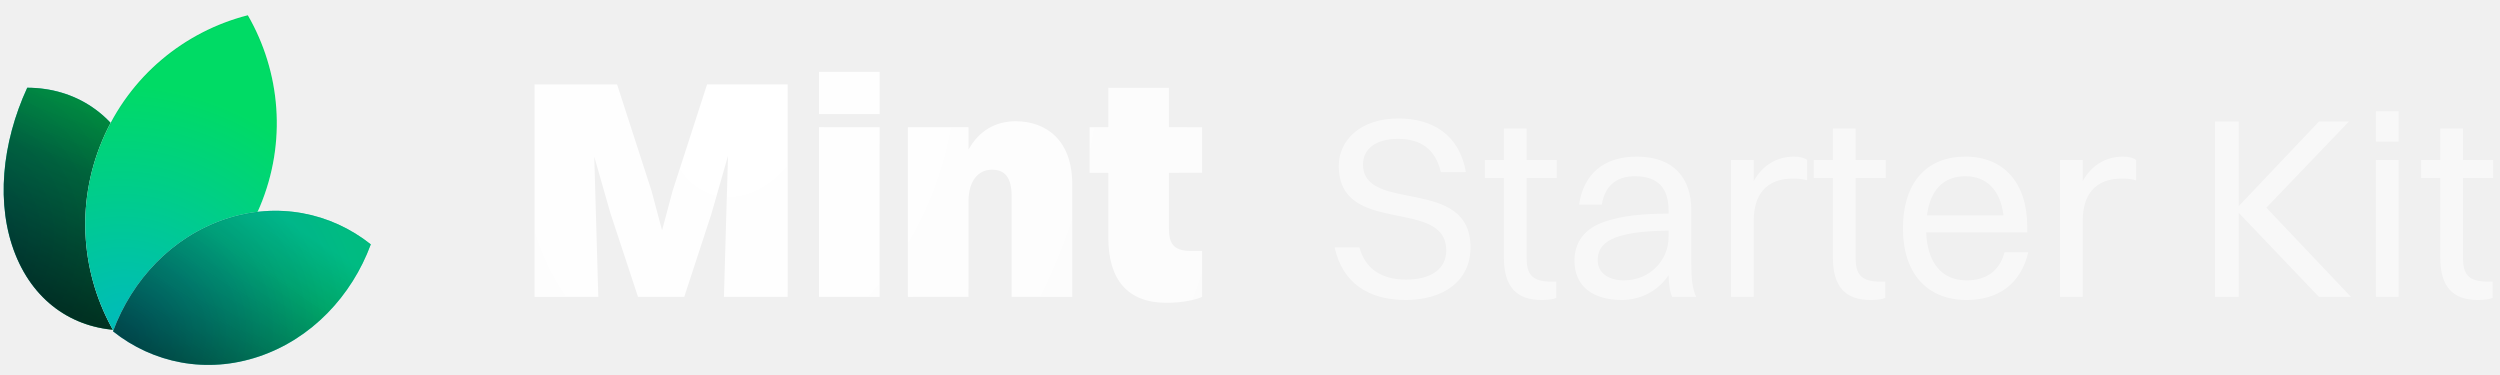
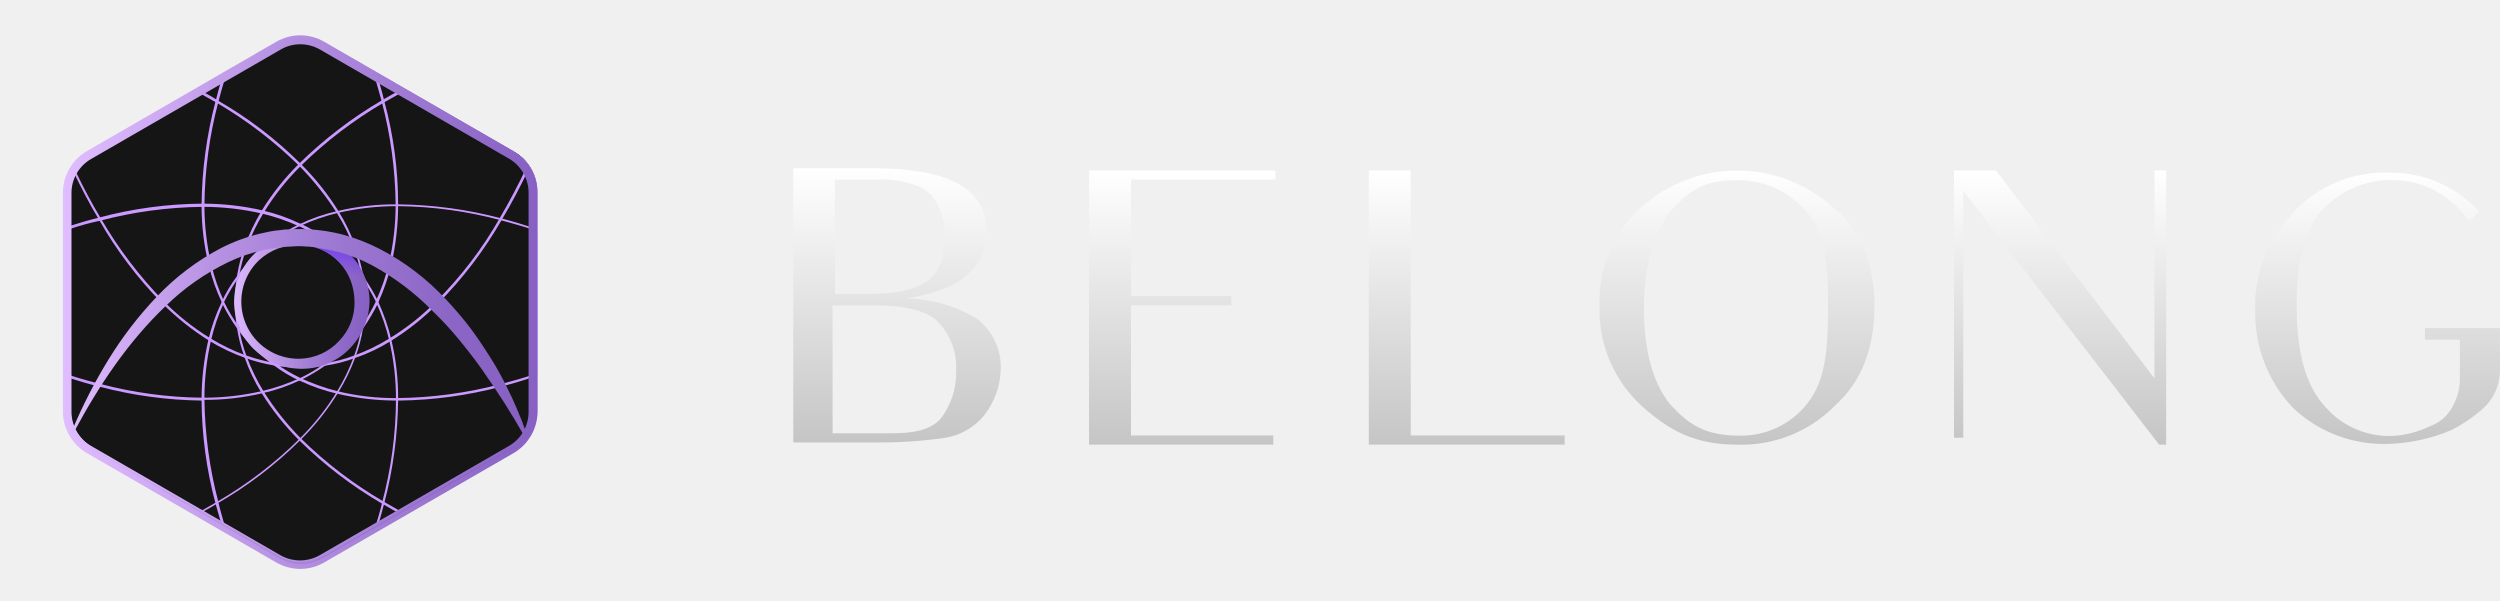
- <svg xmlns="http://www.w3.org/2000/svg" width="160" height="24" viewBox="0 0 160 24" fill="none">
-   <path d="M7.953 21.139C4.896 21.13 2.255 19.458 0.987 16.29C-0.28 13.121 0.109 9.163 1.744 5.615C4.801 5.624 7.442 7.296 8.71 10.465C9.977 13.633 9.588 17.591 7.953 21.139Z" fill="white" />
-   <path d="M7.953 21.139C4.896 21.13 2.255 19.458 0.987 16.29C-0.28 13.121 0.109 9.163 1.744 5.615C4.801 5.624 7.442 7.296 8.71 10.465C9.977 13.633 9.588 17.591 7.953 21.139Z" fill="url(#paint0_radial_115_109)" />
-   <path d="M7.953 21.139C4.896 21.13 2.255 19.458 0.987 16.29C-0.28 13.121 0.109 9.163 1.744 5.615C4.801 5.624 7.442 7.296 8.71 10.465C9.977 13.633 9.588 17.591 7.953 21.139Z" fill="black" fill-opacity="0.5" style="mix-blend-mode:hard-light" />
-   <path d="M7.953 21.139C4.896 21.13 2.255 19.458 0.987 16.29C-0.28 13.121 0.109 9.163 1.744 5.615C4.801 5.624 7.442 7.296 8.71 10.465C9.977 13.633 9.588 17.591 7.953 21.139Z" fill="url(#paint1_linear_115_109)" fill-opacity="0.5" style="mix-blend-mode:hard-light" />
-   <path d="M7.935 21.111C4.897 21.096 2.274 19.431 1.013 16.279C-0.248 13.124 0.136 9.182 1.762 5.643C4.8 5.659 7.423 7.324 8.684 10.476C9.945 13.63 9.561 17.572 7.935 21.111Z" stroke="url(#paint2_linear_115_109)" stroke-opacity="0.05" stroke-width="0.056" />
-   <path d="M7.31 21.257C11.354 20.221 14.884 17.375 16.628 13.236C18.373 9.097 17.945 4.587 15.86 0.976C11.816 2.012 8.287 4.858 6.542 8.998C4.797 13.137 5.225 17.646 7.31 21.257Z" fill="white" />
-   <path d="M7.31 21.257C11.354 20.221 14.884 17.375 16.628 13.236C18.373 9.097 17.945 4.587 15.86 0.976C11.816 2.012 8.287 4.858 6.542 8.998C4.797 13.137 5.225 17.646 7.31 21.257Z" fill="url(#paint3_radial_115_109)" />
-   <path d="M16.602 13.225C14.864 17.349 11.351 20.187 7.324 21.225C5.253 17.624 4.829 13.132 6.568 9.009C8.306 4.885 11.819 2.047 15.846 1.009C17.918 4.61 18.341 9.101 16.602 13.225Z" stroke="url(#paint4_linear_115_109)" stroke-opacity="0.05" stroke-width="0.056" />
-   <path d="M7.234 21.207C9.789 23.237 13.21 23.951 16.577 22.814C19.944 21.677 22.506 18.945 23.73 15.638C21.175 13.608 17.754 12.894 14.387 14.031C11.02 15.168 8.458 17.901 7.234 21.207Z" fill="white" />
-   <path d="M7.234 21.207C9.789 23.237 13.21 23.951 16.577 22.814C19.944 21.677 22.506 18.945 23.73 15.638C21.175 13.608 17.754 12.894 14.387 14.031C11.02 15.168 8.458 17.901 7.234 21.207Z" fill="url(#paint5_radial_115_109)" />
-   <path d="M7.234 21.207C9.789 23.237 13.21 23.951 16.577 22.814C19.944 21.677 22.506 18.945 23.73 15.638C21.175 13.608 17.754 12.894 14.387 14.031C11.02 15.168 8.458 17.901 7.234 21.207Z" fill="black" fill-opacity="0.2" style="mix-blend-mode:hard-light" />
-   <path d="M7.234 21.207C9.789 23.237 13.21 23.951 16.577 22.814C19.944 21.677 22.506 18.945 23.73 15.638C21.175 13.608 17.754 12.894 14.387 14.031C11.02 15.168 8.458 17.901 7.234 21.207Z" fill="url(#paint6_linear_115_109)" fill-opacity="0.5" style="mix-blend-mode:hard-light" />
-   <path d="M16.568 22.787C13.218 23.918 9.814 23.212 7.267 21.198C8.492 17.907 11.044 15.189 14.396 14.058C17.747 12.927 21.15 13.633 23.697 15.648C22.472 18.938 19.92 21.656 16.568 22.787Z" stroke="url(#paint7_linear_115_109)" stroke-opacity="0.05" stroke-width="0.056" />
-   <path d="M34.212 19V5.4H39.492L41.692 12.2L42.372 14.74L43.052 12.2L45.252 5.4H50.412V19H46.332L46.592 9.98L45.532 13.68L43.792 19H40.832L39.052 13.6L38.032 10.02L38.292 19H34.212ZM52.416 7.3V4.6H56.295V7.3H52.416ZM52.416 19V8.14H56.295V19H52.416ZM58.104 19V8.14H61.984V9.58C62.664 8.34 63.744 7.76 65.004 7.76C66.964 7.76 68.624 8.98 68.624 11.78V19H64.744V12.56C64.744 11.34 64.304 10.86 63.484 10.86C62.604 10.86 61.984 11.58 61.984 12.88V19H58.104ZM70.933 15.22V11.06H69.733V8.14H70.933V5.62H74.813V8.14H76.933V11.06H74.813V14.6C74.813 15.5 75.033 16.06 76.213 16.06H76.933V19C76.493 19.2 75.673 19.38 74.653 19.38C72.153 19.38 70.933 17.88 70.933 15.22Z" fill="url(#paint8_radial_115_109)" />
-   <path d="M87.232 10.519C87.232 13.687 94.112 11.229 94.112 15.832C94.112 17.994 92.364 19.198 89.971 19.198C87.562 19.198 85.912 18.093 85.417 15.832H87.001C87.364 17.169 88.371 17.895 89.987 17.895C91.671 17.895 92.561 17.152 92.561 16.03C92.561 12.598 85.681 15.155 85.681 10.618C85.681 9.001 87.034 7.582 89.509 7.582C91.671 7.582 93.403 8.621 93.816 11.014H92.215C91.868 9.529 90.912 8.886 89.476 8.886C88.057 8.886 87.232 9.529 87.232 10.519ZM96.25 16.476V11.393H95.029V10.239H96.25V8.226H97.702V10.239H99.632V11.393H97.702V16.476C97.702 17.532 98.015 18.026 99.302 18.026H99.599V19.066C99.434 19.148 99.071 19.198 98.659 19.198C97.025 19.198 96.25 18.323 96.25 16.476ZM102.516 13.093H101.064C101.345 11.162 102.615 10.024 104.76 10.024C107.103 10.024 108.242 11.393 108.242 13.44V16.888C108.242 17.895 108.324 18.521 108.555 19H107.021C106.856 18.654 106.806 18.142 106.79 17.614C106.047 18.72 104.859 19.198 103.803 19.198C101.988 19.198 100.767 18.357 100.767 16.69C100.767 15.486 101.427 14.611 102.714 14.182C103.902 13.786 105.107 13.687 106.79 13.671V13.473C106.79 12.053 106.13 11.278 104.628 11.278C103.374 11.278 102.698 11.971 102.516 13.093ZM102.252 16.657C102.252 17.465 102.929 17.944 103.952 17.944C105.569 17.944 106.79 16.674 106.79 15.172V14.759C103.061 14.793 102.252 15.585 102.252 16.657ZM110.787 19V10.239H112.239V11.591C112.833 10.519 113.774 10.024 114.83 10.024C115.176 10.024 115.49 10.107 115.655 10.239V11.542C115.407 11.46 115.094 11.427 114.747 11.427C112.998 11.427 112.239 12.515 112.239 14.1V19H110.787ZM117.305 16.476V11.393H116.084V10.239H117.305V8.226H118.757V10.239H120.688V11.393H118.757V16.476C118.757 17.532 119.071 18.026 120.358 18.026H120.655V19.066C120.49 19.148 120.127 19.198 119.714 19.198C118.081 19.198 117.305 18.323 117.305 16.476ZM129.809 16.145C129.33 18.192 127.862 19.198 125.865 19.198C123.324 19.198 121.79 17.482 121.79 14.627C121.79 11.658 123.324 10.024 125.783 10.024C128.258 10.024 129.743 11.723 129.743 14.512V14.875H123.275C123.357 16.838 124.281 17.944 125.865 17.944C127.103 17.944 127.977 17.35 128.291 16.145H129.809ZM125.783 11.278C124.38 11.278 123.539 12.152 123.324 13.786H128.225C128.027 12.169 127.152 11.278 125.783 11.278ZM131.843 19V10.239H133.295V11.591C133.889 10.519 134.829 10.024 135.885 10.024C136.232 10.024 136.545 10.107 136.71 10.239V11.542C136.463 11.46 136.149 11.427 135.803 11.427C134.054 11.427 133.295 12.515 133.295 14.1V19H131.843ZM141.763 19V7.78H143.281V13.192L148.413 7.78H150.327L145.047 13.291L150.459 19H148.413L143.281 13.621V19H141.763ZM152.06 9.067V7.12H153.512V9.067H152.06ZM152.06 19V10.239H153.512V19H152.06ZM156.178 16.476V11.393H154.957V10.239H156.178V8.226H157.63V10.239H159.56V11.393H157.63V16.476C157.63 17.532 157.943 18.026 159.23 18.026H159.527V19.066C159.362 19.148 158.999 19.198 158.587 19.198C156.953 19.198 156.178 18.323 156.178 16.476Z" fill="white" fill-opacity="0.55" />
+ <svg xmlns="http://www.w3.org/2000/svg" width="208" height="50" viewBox="0 0 208 50" fill="none">
+   <path d="M75.483 24.829C77.618 24.455 79.364 23.882 80.354 22.935C80.913 22.509 81.363 21.96 81.666 21.333C81.969 20.705 82.118 20.017 82.1 19.323C82.1 15.711 78.998 14 72.593 14H66V36.811H73.177C74.995 36.816 76.81 36.688 78.609 36.429C79.912 36.224 81.089 35.545 81.905 34.528C82.754 33.431 83.228 32.101 83.261 30.725C83.292 29.927 83.133 29.134 82.796 28.407C82.459 27.68 81.954 27.041 81.32 26.54C79.567 25.466 77.55 24.875 75.483 24.829ZM69.272 14.947H72.763C74.02 14.867 75.279 15.062 76.449 15.52C77.144 15.815 77.699 16.358 78 17.039C78.441 17.855 78.643 18.775 78.584 19.697C78.584 21.407 78.195 22.553 77.228 23.309C76.262 24.065 74.704 24.455 72.187 24.455H69.467V14.947H69.272ZM78.203 34.91C77.236 35.857 75.881 36.047 74.143 36.047H69.272V25.402H72.568C75.093 25.402 77.034 25.784 78 26.73C78.538 27.286 78.953 27.945 79.22 28.665C79.487 29.385 79.599 30.151 79.55 30.916C79.584 32.359 79.108 33.77 78.203 34.91Z" fill="url(#paint0_linear_2_51)" />
+   <path d="M90.608 19.697V28.25V29.579V31.106V36.994H105.936V36.23H97.013H94.099V31.106V29.579V28.632V28.25V25.402H96.429H102.445V24.638H96.429H94.099V20.461V19.888V14.947H97.209H106.123V14.183H90.608V19.697Z" fill="url(#paint1_linear_2_51)" />
+   <path d="M117.376 14.183H113.884V19.888V31.106V36.994H130.179V36.23H117.376V14.183Z" fill="url(#paint2_linear_2_51)" />
+   <path d="M152.481 17.23C150.313 15.276 147.475 14.191 144.529 14.191C141.583 14.191 138.745 15.276 136.576 17.23C135.421 18.261 134.512 19.526 133.909 20.937C133.305 22.349 133.025 23.872 133.085 25.402C133.024 26.959 133.303 28.511 133.906 29.954C134.508 31.396 135.419 32.696 136.576 33.764C138.906 35.856 141.042 36.994 144.533 36.994C146.041 37.043 147.544 36.78 148.943 36.224C150.341 35.667 151.604 34.829 152.652 33.764C154.982 31.679 155.956 28.823 155.956 25.402C155.956 21.98 154.812 19.132 152.481 17.23ZM150.354 33.581C149.696 34.427 148.843 35.11 147.866 35.573C146.888 36.036 145.813 36.267 144.728 36.246C141.813 36.246 140.457 35.292 138.906 33.581C137.551 31.87 136.771 29.213 136.771 25.624C136.771 22.203 137.583 19.546 138.906 17.668C140.457 15.957 141.627 15.002 144.338 15.002C145.483 14.959 146.623 15.177 147.667 15.64C148.711 16.102 149.632 16.797 150.354 17.668C151.905 19.57 152.1 22.036 152.1 25.457C152.083 29.014 151.905 31.679 150.354 33.581Z" fill="url(#paint3_linear_2_51)" />
+   <path d="M179.249 18.177V31.48L166.064 14.183H162.573V19.506V31.48V36.421H163.344V31.48V15.893L179.639 36.994H180.224V18.368V14.183H179.249V18.177Z" fill="url(#paint4_linear_2_51)" />
+   <path d="M207.957 27.303H201.754V28.258H204.661V31.297C204.698 32.155 204.499 33.007 204.084 33.764C203.691 34.561 202.994 35.175 202.144 35.474C201.172 35.94 200.115 36.211 199.035 36.27C197.968 36.306 196.906 36.102 195.932 35.673C194.958 35.244 194.097 34.602 193.417 33.796C191.858 32.085 191.086 29.427 191.086 25.433C191.086 21.439 191.858 18.782 193.417 17.262C194.148 16.53 195.022 15.951 195.988 15.559C196.953 15.167 197.989 14.969 199.035 14.978C200.992 14.98 202.871 15.731 204.271 17.071C204.706 17.474 205.097 17.919 205.44 18.4L206.252 17.604C205.331 16.579 204.197 15.759 202.925 15.201C201.653 14.642 200.274 14.357 198.88 14.366C197.301 14.297 195.726 14.587 194.279 15.214C192.832 15.841 191.554 16.787 190.542 17.978C188.55 20.156 187.507 23.012 187.635 25.935C187.597 28.877 188.705 31.724 190.737 33.891C191.783 34.901 193.028 35.691 194.396 36.213C195.764 36.736 197.226 36.98 198.693 36.931C200.497 36.88 202.275 36.494 203.93 35.793C204.762 35.377 205.541 34.867 206.252 34.273C206.814 33.849 207.264 33.3 207.568 32.672C207.871 32.044 208.019 31.355 207.998 30.661V27.239L207.957 27.303Z" fill="url(#paint5_linear_2_51)" />
+   <g clip-path="url(#clip0_2_51)">
+     <path d="M5.383 34.13V15.933C5.38 15.298 5.547 14.674 5.866 14.126C6.185 13.577 6.644 13.123 7.197 12.811L22.956 3.712C23.506 3.391 24.132 3.222 24.77 3.222C25.407 3.222 26.033 3.391 26.583 3.712L42.342 12.811C42.892 13.126 43.349 13.581 43.667 14.129C43.986 14.677 44.154 15.299 44.156 15.933V34.16C44.159 34.794 43.992 35.418 43.673 35.967C43.354 36.516 42.895 36.97 42.342 37.282L26.583 46.38C26.033 46.702 25.407 46.871 24.77 46.871C24.132 46.871 23.506 46.702 22.956 46.38L7.197 37.282C6.643 36.963 6.184 36.504 5.866 35.95C5.547 35.397 5.381 34.769 5.383 34.13V34.13Z" fill="#151515" />
+     <path d="M44.572 15.903V34.16C44.578 34.919 44.338 35.659 43.888 36.271C43.586 36.682 43.201 37.027 42.758 37.282L33.392 42.693L31.281 43.912L26.97 46.41C26.425 46.731 25.804 46.9 25.171 46.9C24.538 46.9 23.917 46.731 23.372 46.41L18.555 43.615L16.771 42.574L7.583 37.282C7.018 36.96 6.555 36.486 6.245 35.914C5.948 35.377 5.795 34.773 5.799 34.16V15.903C5.796 15.331 5.939 14.768 6.216 14.268C6.534 13.652 7.018 13.137 7.613 12.781L16.593 7.578L18.644 6.388L23.402 3.653C23.947 3.332 24.568 3.162 25.201 3.162C25.833 3.162 26.454 3.332 27 3.653L31.252 6.091L33.63 7.459L42.818 12.751C43.286 13.021 43.683 13.399 43.977 13.851C44.366 14.465 44.572 15.177 44.572 15.903Z" stroke="black" stroke-width="0.149" stroke-miterlimit="10" />
+     <path d="M24.978 30.592C27.95 30.592 30.36 28.182 30.36 25.21C30.36 22.238 27.95 19.828 24.978 19.828C22.005 19.828 19.596 22.238 19.596 25.21C19.596 28.182 22.005 30.592 24.978 30.592Z" stroke="black" stroke-width="0.149" stroke-miterlimit="10" />
+     <path d="M31.311 43.912L26.97 46.41C26.425 46.731 25.804 46.9 25.171 46.9C24.538 46.9 23.917 46.731 23.372 46.41L18.555 43.615L16.771 42.574L7.583 37.282C7.018 36.96 6.555 36.486 6.245 35.914C5.948 35.377 5.795 34.773 5.799 34.16V15.903C5.796 15.331 5.939 14.768 6.216 14.268C6.534 13.652 7.018 13.137 7.613 12.781L16.593 7.578L18.644 6.388L23.402 3.653C23.947 3.332 24.568 3.162 25.201 3.162C25.833 3.162 26.454 3.332 27 3.653L31.252 6.091L33.63 7.459L42.818 12.751C43.286 13.021 43.683 13.399 43.977 13.851C44.392 14.444 44.61 15.151 44.602 15.873V34.13C44.608 34.889 44.368 35.63 43.918 36.241C43.615 36.653 43.231 36.997 42.788 37.252L33.422 42.663L31.311 43.912Z" stroke="black" stroke-width="0.149" stroke-miterlimit="10" />
+     <path d="M24.978 30.592C24.26 30.593 23.544 30.533 22.837 30.413C22.017 30.279 21.21 30.07 20.428 29.789C19.381 29.417 18.375 28.939 17.425 28.362C16.002 27.474 14.686 26.426 13.5 25.239C11.451 23.159 9.682 20.82 8.238 18.282C7.494 17.063 6.81 15.725 6.126 14.327L6.067 14.268L6.097 14.208C6.417 13.576 6.912 13.05 7.524 12.692L23.312 3.564C23.879 3.242 24.519 3.073 25.171 3.073C25.822 3.073 26.463 3.242 27.029 3.564L42.818 12.692C43.292 12.988 43.706 13.371 44.037 13.822L44.067 13.881L44.037 13.941C43.352 15.428 42.588 16.877 41.748 18.282C40.293 20.821 38.514 23.16 36.455 25.239C35.271 26.428 33.954 27.476 32.53 28.362C31.587 28.951 30.579 29.43 29.527 29.789C28.748 30.08 27.941 30.289 27.119 30.413C26.411 30.532 25.695 30.591 24.978 30.592V30.592ZM6.305 14.268C6.932 15.601 7.626 16.901 8.386 18.163C9.838 20.67 11.596 22.988 13.619 25.061C14.787 26.247 16.095 27.285 17.515 28.153C18.454 28.73 19.45 29.209 20.488 29.581C21.264 29.848 22.059 30.056 22.866 30.205C24.264 30.443 25.691 30.443 27.089 30.205C27.902 30.085 28.7 29.875 29.467 29.581C30.495 29.208 31.482 28.73 32.411 28.153C33.831 27.285 35.139 26.247 36.306 25.061C38.362 23.008 40.132 20.688 41.569 18.163C42.342 16.855 43.115 15.398 43.829 13.881C43.538 13.47 43.163 13.126 42.729 12.87L26.94 3.772C26.406 3.465 25.801 3.304 25.186 3.304C24.57 3.304 23.965 3.465 23.431 3.772L7.613 12.9C7.056 13.223 6.603 13.697 6.305 14.268V14.268Z" fill="#CB99FF" />
+     <path d="M16.741 42.693L16.682 42.663L7.494 37.371C6.903 37.037 6.418 36.542 6.097 35.944C5.787 35.389 5.623 34.765 5.621 34.13V15.903C5.625 15.254 5.798 14.618 6.121 14.055C6.444 13.492 6.906 13.023 7.464 12.692L16.563 7.459L16.622 7.488C17.158 7.786 17.663 8.053 18.109 8.351C20.64 9.805 22.969 11.584 25.037 13.643C26.227 14.825 27.275 16.143 28.159 17.568C28.742 18.504 29.22 19.502 29.586 20.542C29.846 21.3 30.055 22.075 30.211 22.861V22.861V22.95C30.33 23.657 30.39 24.373 30.389 25.091C30.384 25.718 30.334 26.344 30.241 26.964C30.241 27.053 30.211 27.142 30.211 27.261C30.083 28.083 29.874 28.89 29.586 29.67C29.204 30.718 28.716 31.724 28.129 32.673C27.251 34.102 26.203 35.42 25.007 36.598C22.939 38.657 20.61 40.436 18.079 41.89C17.693 42.128 17.277 42.366 16.771 42.634L16.741 42.693ZM16.563 7.726L7.613 12.9C7.038 13.236 6.573 13.732 6.275 14.327C6.012 14.821 5.879 15.373 5.889 15.933V34.189C5.885 34.784 6.038 35.369 6.335 35.884C6.642 36.44 7.094 36.902 7.643 37.222L16.771 42.485C17.247 42.218 17.663 41.98 18.02 41.772C20.535 40.32 22.854 38.551 24.918 36.509C26.104 35.341 27.142 34.033 28.011 32.614C28.587 31.684 29.065 30.698 29.438 29.67C29.725 28.9 29.934 28.103 30.062 27.291C30.087 27.204 30.097 27.114 30.092 27.024C30.184 26.413 30.234 25.797 30.241 25.18C30.241 24.473 30.182 23.766 30.062 23.069V23.009C29.93 22.221 29.732 21.445 29.467 20.69C29.101 19.66 28.622 18.672 28.04 17.747C27.133 16.32 26.076 14.995 24.888 13.792C22.816 11.759 20.499 9.991 17.99 8.529C17.544 8.291 17.069 7.994 16.563 7.726Z" fill="#CB99FF" />
+     <path d="M33.392 42.812L33.333 42.782C32.857 42.515 32.322 42.218 31.816 41.92C29.294 40.454 26.966 38.676 24.888 36.628C23.7 35.444 22.652 34.127 21.766 32.703C21.177 31.76 20.698 30.752 20.339 29.7C20.048 28.91 19.839 28.093 19.715 27.261C19.596 26.554 19.537 25.838 19.536 25.121C19.546 23.56 19.817 22.012 20.339 20.542C20.717 19.497 21.195 18.491 21.766 17.538C22.645 16.109 23.693 14.791 24.888 13.614C26.971 11.57 29.298 9.793 31.816 8.321C32.381 7.994 32.946 7.667 33.541 7.37L33.6 7.34L42.848 12.692C43.322 12.988 43.735 13.371 44.067 13.822C44.486 14.435 44.714 15.16 44.721 15.903V34.16C44.717 34.812 44.542 35.452 44.213 36.015C43.884 36.579 43.413 37.046 42.848 37.371L33.392 42.812ZM33.6 7.607C33.035 7.905 32.471 8.232 31.935 8.529C29.427 9.991 27.11 11.759 25.037 13.792C23.852 14.96 22.813 16.268 21.945 17.687C21.374 18.619 20.896 19.605 20.518 20.631C20.23 21.411 20.021 22.218 19.893 23.039C19.655 24.437 19.655 25.864 19.893 27.261C20.014 28.075 20.223 28.872 20.518 29.64C20.89 30.668 21.368 31.655 21.945 32.584C22.828 33.993 23.865 35.299 25.037 36.479C27.105 38.517 29.423 40.285 31.935 41.742C32.441 42.039 32.917 42.307 33.392 42.574L42.699 37.193C43.122 36.946 43.487 36.611 43.769 36.211C44.206 35.617 44.435 34.897 44.423 34.16V15.903C44.432 15.199 44.213 14.511 43.799 13.941C43.499 13.511 43.114 13.147 42.669 12.87L33.6 7.607Z" fill="#CB99FF" />
+     <path d="M16.831 33.327C13.939 33.297 11.063 32.907 8.267 32.167C7.524 31.989 6.721 31.751 5.77 31.454L5.68 31.424V15.903C5.685 15.254 5.857 14.618 6.18 14.055C6.503 13.492 6.966 13.023 7.524 12.692L23.313 3.564C23.879 3.242 24.519 3.073 25.171 3.073C25.822 3.073 26.463 3.242 27.029 3.564L31.311 6.032V6.061C31.549 6.834 31.787 7.607 31.965 8.38C32.732 11.191 33.122 14.09 33.125 17.003V17.003C33.127 18.684 32.937 20.36 32.56 21.998C32.302 23.07 31.944 24.116 31.489 25.121V25.15C31.121 25.906 30.694 26.632 30.211 27.321C30.151 27.41 30.062 27.499 30.003 27.588V27.648H29.943C29.592 28.106 29.215 28.543 28.813 28.956C28.575 29.194 28.308 29.432 28.07 29.64C27.783 29.903 27.475 30.142 27.148 30.354C26.47 30.836 25.754 31.264 25.007 31.632H24.978C23.99 32.104 22.953 32.463 21.885 32.703C20.25 33.095 18.572 33.284 16.89 33.268C16.86 33.327 16.86 33.327 16.831 33.327ZM5.889 31.246C6.81 31.543 7.583 31.751 8.297 31.93C11.082 32.671 13.949 33.06 16.831 33.089H16.89C18.561 33.091 20.227 32.902 21.856 32.524C22.919 32.271 23.955 31.913 24.948 31.454H24.978C25.708 31.102 26.405 30.684 27.059 30.205C27.382 30 27.681 29.761 27.951 29.491C28.189 29.283 28.427 29.075 28.694 28.808C29.096 28.404 29.473 27.977 29.824 27.529V27.529V27.499L29.854 27.44L30.032 27.172C30.511 26.508 30.929 25.801 31.281 25.061V25.031C31.74 24.039 32.098 23.003 32.352 21.939C32.729 20.321 32.919 18.665 32.917 17.003V17.003C32.886 14.112 32.496 11.235 31.757 8.44C31.549 7.697 31.341 6.924 31.103 6.15L26.91 3.712C26.377 3.405 25.772 3.244 25.156 3.244C24.54 3.244 23.936 3.405 23.402 3.712L7.613 12.9C7.038 13.236 6.573 13.732 6.275 14.327C6.012 14.821 5.879 15.373 5.889 15.933V31.246Z" fill="#CB99FF" />
+     <path d="M25.186 47.005C24.529 46.998 23.884 46.824 23.312 46.499L18.436 43.704V43.675C18.258 43.02 18.079 42.426 17.931 41.89C17.176 39.078 16.787 36.18 16.771 33.268C16.769 31.587 16.959 29.911 17.336 28.272C17.59 27.195 17.959 26.149 18.436 25.15V25.121C18.787 24.364 19.215 23.647 19.715 22.98C20.139 22.391 20.606 21.835 21.112 21.315C21.626 20.802 22.183 20.334 22.777 19.917C23.456 19.435 24.172 19.007 24.918 18.639H24.948C25.935 18.167 26.973 17.808 28.04 17.568C29.676 17.176 31.354 16.987 33.035 17.003H33.154C36.036 17.036 38.902 17.425 41.688 18.163C42.61 18.401 43.591 18.698 44.602 19.025L44.691 19.055V34.219C44.687 34.871 44.512 35.511 44.183 36.075C43.855 36.638 43.384 37.106 42.818 37.43L27.029 46.559C26.454 46.839 25.825 46.991 25.186 47.005V47.005ZM18.644 43.556L23.431 46.321C23.965 46.628 24.57 46.789 25.186 46.789C25.801 46.789 26.406 46.628 26.94 46.321L42.729 37.193C43.152 36.946 43.517 36.611 43.799 36.211C44.235 35.617 44.465 34.897 44.453 34.16V19.144C43.472 18.817 42.52 18.549 41.629 18.312C38.863 17.572 36.017 17.183 33.154 17.152H33.035C31.374 17.15 29.718 17.34 28.1 17.717C27.036 17.97 26 18.329 25.007 18.787H24.978C24.247 19.139 23.551 19.557 22.896 20.036C22.318 20.451 21.771 20.908 21.261 21.404C20.756 21.906 20.299 22.454 19.893 23.039C19.421 23.698 19.003 24.394 18.644 25.121V25.15C18.186 26.143 17.827 27.179 17.574 28.243C17.197 29.861 17.007 31.517 17.009 33.178C17.041 36.08 17.431 38.966 18.169 41.772C18.288 42.336 18.466 42.901 18.644 43.556Z" fill="#CB99FF" />
+     <path d="M25.186 47.005C24.529 46.998 23.884 46.824 23.312 46.499L7.524 37.371C6.932 37.037 6.448 36.542 6.126 35.944C5.817 35.389 5.653 34.765 5.651 34.13V18.847L5.74 18.817C6.691 18.52 7.494 18.282 8.238 18.103C11.051 17.351 13.948 16.961 16.86 16.944C18.541 16.942 20.217 17.131 21.856 17.509C22.933 17.763 23.979 18.132 24.978 18.609H25.007C25.764 18.959 26.481 19.388 27.148 19.887C27.205 19.918 27.255 19.958 27.297 20.006C27.831 20.397 28.338 20.825 28.813 21.285C29.326 21.799 29.794 22.356 30.211 22.95V22.95C30.227 22.966 30.237 22.987 30.241 23.009C30.711 23.68 31.128 24.386 31.489 25.121V25.15C31.944 26.155 32.302 27.2 32.56 28.272C32.95 29.908 33.14 31.586 33.125 33.268V33.268C33.093 36.178 32.703 39.075 31.965 41.89C31.787 42.545 31.608 43.258 31.37 43.972V44.002L27 46.529C26.444 46.835 25.82 46.999 25.186 47.005ZM5.889 19.025V34.16C5.885 34.754 6.038 35.339 6.335 35.855C6.642 36.41 7.094 36.873 7.643 37.193L23.431 46.321C23.965 46.628 24.57 46.789 25.186 46.789C25.801 46.789 26.406 46.628 26.94 46.321L31.222 43.853C31.43 43.169 31.638 42.485 31.787 41.831C32.539 39.028 32.929 36.14 32.946 33.238V33.238C32.948 31.576 32.759 29.92 32.381 28.302C32.128 27.238 31.77 26.203 31.311 25.21V25.18C30.964 24.462 30.556 23.776 30.092 23.128L30.062 23.099C29.649 22.519 29.192 21.972 28.694 21.463C28.228 21.005 27.731 20.578 27.208 20.185C27.148 20.155 27.119 20.096 27.059 20.096C26.394 19.617 25.688 19.199 24.948 18.847H24.918C23.925 18.388 22.89 18.03 21.826 17.776C20.208 17.399 18.552 17.209 16.89 17.211H16.831C13.949 17.242 11.082 17.632 8.297 18.371C7.482 18.542 6.678 18.761 5.889 19.025V19.025Z" fill="#CB99FF" />
+     <path d="M33.184 33.327H33.065C31.384 33.331 29.708 33.141 28.07 32.762C27.005 32.514 25.968 32.155 24.978 31.692H24.948C24.192 31.341 23.474 30.913 22.807 30.413C22.219 29.989 21.662 29.522 21.142 29.016C20.629 28.502 20.161 27.945 19.744 27.351C19.262 26.672 18.834 25.956 18.466 25.21V25.18C17.993 24.18 17.624 23.134 17.366 22.058C16.965 20.423 16.766 18.746 16.771 17.063C16.799 14.152 17.189 11.255 17.931 8.44C18.109 7.756 18.288 7.072 18.496 6.388V6.359L23.313 3.564C23.879 3.242 24.519 3.073 25.171 3.073C25.822 3.073 26.463 3.242 27.029 3.564L42.818 12.692C43.292 12.988 43.706 13.371 44.037 13.822C44.457 14.435 44.684 15.16 44.691 15.903V31.276L44.602 31.305C43.591 31.632 42.61 31.93 41.688 32.167C38.912 32.905 36.056 33.294 33.184 33.327V33.327ZM25.007 31.454C26.001 31.918 27.036 32.286 28.1 32.554C29.725 32.948 31.393 33.137 33.065 33.119C35.966 33.087 38.852 32.697 41.658 31.959C42.58 31.721 43.532 31.454 44.483 31.127V15.903C44.492 15.199 44.273 14.511 43.859 13.941C43.558 13.511 43.174 13.147 42.729 12.87L26.94 3.772C26.406 3.465 25.801 3.304 25.186 3.304C24.57 3.304 23.965 3.465 23.431 3.772L18.734 6.478C18.525 7.132 18.347 7.786 18.169 8.47C17.427 11.275 17.038 14.161 17.009 17.063C17.007 18.724 17.197 20.381 17.574 21.998C17.827 23.062 18.186 24.098 18.644 25.091V25.121C18.996 25.851 19.414 26.548 19.893 27.202C20.308 27.78 20.765 28.327 21.261 28.837C21.763 29.342 22.311 29.8 22.896 30.205C23.561 30.684 24.267 31.102 25.007 31.454V31.454Z" fill="#CB99FF" />
+     <path d="M24.978 47.332C24.278 47.33 23.591 47.146 22.985 46.797L7.227 37.698C6.623 37.347 6.121 36.843 5.772 36.239C5.422 35.633 5.237 34.948 5.234 34.249V16.022C5.237 15.323 5.422 14.638 5.772 14.033C6.121 13.428 6.623 12.924 7.227 12.573L22.985 3.474C23.591 3.124 24.278 2.939 24.978 2.939C25.677 2.939 26.364 3.124 26.97 3.474L42.729 12.573C43.333 12.924 43.834 13.428 44.184 14.033C44.533 14.638 44.718 15.323 44.721 16.022V34.249C44.718 34.948 44.533 35.633 44.184 36.239C43.834 36.843 43.333 37.347 42.729 37.698L26.97 46.797C26.365 47.149 25.677 47.334 24.978 47.332ZM24.978 3.683C24.402 3.683 23.838 3.837 23.342 4.129L7.583 13.227C7.086 13.512 6.672 13.923 6.385 14.419C6.098 14.915 5.947 15.479 5.948 16.052V34.279C5.949 34.852 6.101 35.414 6.388 35.91C6.675 36.405 7.087 36.817 7.583 37.103L23.342 46.202C23.837 46.48 24.395 46.626 24.963 46.626C25.53 46.626 26.088 46.48 26.583 46.202L42.342 37.103C42.84 36.819 43.253 36.408 43.541 35.911C43.828 35.415 43.978 34.852 43.977 34.279V16.022C43.976 15.449 43.824 14.887 43.537 14.391C43.25 13.896 42.838 13.484 42.342 13.197L26.583 4.099C26.092 3.826 25.54 3.683 24.978 3.683V3.683Z" fill="url(#paint6_linear_2_51)" />
+     <path d="M30.746 25.091C30.711 26.622 30.069 28.076 28.962 29.135C28.427 29.651 27.793 30.054 27.098 30.32C26.403 30.585 25.662 30.708 24.918 30.681C24.19 30.661 23.473 30.499 22.807 30.205C22.154 29.907 21.56 29.494 21.053 28.986C20.552 28.474 20.158 27.867 19.893 27.202C19.621 26.542 19.48 25.835 19.477 25.121C19.482 23.668 20.046 22.273 21.053 21.226C22.083 20.173 23.477 19.556 24.948 19.501C25.693 19.482 26.434 19.611 27.128 19.882C27.823 20.152 28.456 20.558 28.992 21.077C29.548 21.587 29.991 22.207 30.293 22.898C30.595 23.59 30.75 24.337 30.746 25.091V25.091ZM29.497 25.091C29.492 24.491 29.381 23.898 29.17 23.337C28.958 22.773 28.634 22.257 28.219 21.82C27.797 21.373 27.291 21.014 26.729 20.764C26.168 20.514 25.562 20.378 24.948 20.363C23.682 20.339 22.456 20.808 21.529 21.672C20.84 22.337 20.368 23.195 20.175 24.132C19.982 25.07 20.076 26.044 20.446 26.928C20.815 27.811 21.442 28.562 22.246 29.083C23.049 29.604 23.991 29.871 24.948 29.848C25.565 29.832 26.172 29.691 26.734 29.436C27.296 29.181 27.8 28.815 28.219 28.362C28.638 27.928 28.966 27.416 29.186 26.855C29.405 26.293 29.511 25.694 29.497 25.091V25.091Z" fill="url(#paint7_linear_2_51)" />
+     <path d="M43.799 36.271C43.769 36.3 43.769 36.33 43.74 36.39L43.68 36.449L43.561 36.568C43.49 36.655 43.41 36.734 43.323 36.806C43.152 36.954 42.974 37.093 42.788 37.222C42.402 37.46 41.985 37.668 41.599 37.906L39.22 39.274L34.492 42.009L29.765 44.745L27.386 46.113C26.999 46.356 26.591 46.565 26.167 46.737C25.727 46.884 25.262 46.944 24.799 46.915C24.334 46.888 23.878 46.767 23.461 46.559C23.045 46.35 22.658 46.113 22.272 45.875L19.893 44.507L15.165 41.772L10.438 39.036L8.059 37.668C7.649 37.459 7.261 37.211 6.9 36.925C6.54 36.625 6.238 36.262 6.008 35.855V35.855L5.978 35.825L6.008 35.795C6.859 33.77 7.863 31.811 9.011 29.938C10.169 28.045 11.524 26.281 13.054 24.675C14.604 23.042 16.412 21.675 18.407 20.631C19.427 20.112 20.505 19.713 21.618 19.442L22.45 19.263C22.735 19.207 23.023 19.167 23.313 19.144C23.597 19.095 23.886 19.075 24.175 19.085C24.462 19.06 24.749 19.05 25.037 19.055C26.19 19.07 27.338 19.219 28.456 19.501C29.569 19.799 30.646 20.218 31.668 20.75C33.68 21.805 35.499 23.192 37.05 24.853C37.82 25.664 38.545 26.518 39.22 27.41C39.874 28.302 40.499 29.254 41.064 30.175C41.629 31.097 42.134 32.108 42.61 33.119C42.848 33.624 43.056 34.13 43.264 34.635C43.376 34.888 43.475 35.146 43.561 35.408L43.71 35.795L43.799 36.003V36.271ZM43.65 36.271L43.532 36.122C43.502 36.063 43.472 36.033 43.442 35.973L43.234 35.617L42.818 34.903L41.956 33.505C41.361 32.584 40.766 31.692 40.142 30.8C39.517 29.908 38.863 29.075 38.179 28.243C37.503 27.418 36.778 26.633 36.009 25.894C34.532 24.383 32.838 23.101 30.984 22.088C30.522 21.84 30.046 21.621 29.557 21.434C29.081 21.255 28.575 21.077 28.07 20.928C27.07 20.659 26.042 20.51 25.007 20.482C24.749 20.477 24.491 20.487 24.234 20.512C23.976 20.516 23.717 20.536 23.461 20.571L22.688 20.66C22.428 20.696 22.17 20.745 21.915 20.809C20.898 21.029 19.91 21.369 18.971 21.82C17.05 22.748 15.292 23.983 13.768 25.477C10.646 28.451 8.208 32.108 6.156 35.944V35.884C6.368 36.279 6.662 36.624 7.018 36.895C7.378 37.174 7.767 37.413 8.178 37.609L10.557 38.977L15.284 41.712L20.012 44.447L22.391 45.815C22.777 46.023 23.164 46.291 23.58 46.469C23.984 46.651 24.417 46.762 24.859 46.797C25.302 46.827 25.748 46.767 26.167 46.618C26.578 46.45 26.975 46.251 27.356 46.023L29.735 44.656L34.463 41.92L39.19 39.185L41.569 37.817C41.956 37.579 42.372 37.371 42.758 37.133C42.944 37.004 43.123 36.865 43.294 36.717L43.532 36.479L43.65 36.36L43.71 36.3C43.621 36.271 43.65 36.271 43.65 36.271Z" fill="url(#paint8_linear_2_51)" />
+     <path d="M26.078 20.571C26.788 20.674 27.493 20.813 28.189 20.988C28.564 21.078 28.932 21.197 29.289 21.344C29.289 21.344 29.676 21.79 29.854 22.058C29.997 22.288 30.126 22.526 30.241 22.772L29.051 23.039C28.805 22.498 28.451 22.012 28.011 21.612C27.478 21.089 26.808 20.728 26.078 20.571Z" fill="url(#paint9_linear_2_51)" />
+   </g>
  <defs>
-     <radialGradient id="paint0_radial_115_109" cx="0" cy="0" r="1" gradientUnits="userSpaceOnUse" gradientTransform="translate(-3.00503 15.023) rotate(-10.029) scale(17.9572 17.784)">
-       <stop stop-color="#00B0BB" />
-       <stop offset="1" stop-color="#00DB65" />
-     </radialGradient>
-     <linearGradient id="paint1_linear_115_109" x1="7.39" y1="4.813" x2="1.63" y2="18.689" gradientUnits="userSpaceOnUse">
-       <stop stop-color="#18E299" />
-       <stop offset="1" />
+     <linearGradient id="paint0_linear_2_51" x1="74.632" y1="14" x2="74.632" y2="36.812" gradientUnits="userSpaceOnUse">
+       <stop stop-color="white" />
+       <stop offset="1" stop-color="#C5C5C5" />
    </linearGradient>
-     <linearGradient id="paint2_linear_115_109" x1="7.948" y1="8.016" x2="1.761" y2="18.746" gradientUnits="userSpaceOnUse">
-       <stop />
-       <stop offset="1" stop-opacity="0" />
+     <linearGradient id="paint1_linear_2_51" x1="98.365" y1="14.183" x2="98.365" y2="36.994" gradientUnits="userSpaceOnUse">
+       <stop stop-color="white" />
+       <stop offset="1" stop-color="#C5C5C5" />
    </linearGradient>
-     <radialGradient id="paint3_radial_115_109" cx="0" cy="0" r="1" gradientUnits="userSpaceOnUse" gradientTransform="translate(8.11404 20.8822) rotate(-75.7542) scale(21.6246 23.7772)">
-       <stop stop-color="#00BBBB" />
-       <stop offset="0.713" stop-color="#00DB65" />
-     </radialGradient>
-     <linearGradient id="paint4_linear_115_109" x1="7.602" y1="5.871" x2="15.556" y2="16.372" gradientUnits="userSpaceOnUse">
-       <stop />
-       <stop offset="1" stop-opacity="0" />
+     <linearGradient id="paint2_linear_2_51" x1="122.031" y1="14.183" x2="122.031" y2="36.994" gradientUnits="userSpaceOnUse">
+       <stop stop-color="white" />
+       <stop offset="1" stop-color="#C5C5C5" />
    </linearGradient>
-     <radialGradient id="paint5_radial_115_109" cx="0" cy="0" r="1" gradientUnits="userSpaceOnUse" gradientTransform="translate(7.84537 21.5181) rotate(-20.3525) scale(18.5603 17.32)">
-       <stop stop-color="#00B0BB" />
-       <stop offset="1" stop-color="#00DB65" />
-     </radialGradient>
-     <linearGradient id="paint6_linear_115_109" x1="16.808" y1="13.007" x2="10.041" y2="22.994" gradientUnits="userSpaceOnUse">
-       <stop stop-color="#00B1BC" />
-       <stop offset="1" />
+     <linearGradient id="paint3_linear_2_51" x1="144.516" y1="14.191" x2="144.516" y2="37" gradientUnits="userSpaceOnUse">
+       <stop stop-color="white" />
+       <stop offset="1" stop-color="#C5C5C5" />
    </linearGradient>
-     <linearGradient id="paint7_linear_115_109" x1="16.808" y1="13.007" x2="14.169" y2="23.841" gradientUnits="userSpaceOnUse">
-       <stop />
-       <stop offset="1" stop-opacity="0" />
+     <linearGradient id="paint4_linear_2_51" x1="171.398" y1="14.183" x2="171.398" y2="36.994" gradientUnits="userSpaceOnUse">
+       <stop stop-color="white" />
+       <stop offset="1" stop-color="#C5C5C5" />
    </linearGradient>
-     <radialGradient id="paint8_radial_115_109" cx="0" cy="0" r="1" gradientUnits="userSpaceOnUse" gradientTransform="translate(47.2781 7) rotate(19.0047) scale(67.5582 85.7506)">
+     <linearGradient id="paint5_linear_2_51" x1="197.812" y1="14.356" x2="197.812" y2="36.937" gradientUnits="userSpaceOnUse">
      <stop stop-color="white" />
-       <stop offset="1" stop-color="white" stop-opacity="0.5" />
-     </radialGradient>
+       <stop offset="1" stop-color="#C5C5C5" />
+     </linearGradient>
+     <linearGradient id="paint6_linear_2_51" x1="5.234" y1="25.136" x2="44.721" y2="25.136" gradientUnits="userSpaceOnUse">
+       <stop stop-color="#E0BDFF" />
+       <stop offset="1" stop-color="#8660C2" />
+     </linearGradient>
+     <linearGradient id="paint7_linear_2_51" x1="19.135" y1="25.094" x2="30.755" y2="25.094" gradientUnits="userSpaceOnUse">
+       <stop stop-color="#E0BDFF" />
+       <stop offset="0.23" stop-color="#C5A1ED" />
+       <stop offset="0.56" stop-color="#A37ED5" />
+       <stop offset="0.83" stop-color="#8E68C7" />
+       <stop offset="1" stop-color="#8660C2" />
+     </linearGradient>
+     <linearGradient id="paint8_linear_2_51" x1="5.246" y1="32.985" x2="44.575" y2="32.985" gradientUnits="userSpaceOnUse">
+       <stop stop-color="#E0BDFF" />
+       <stop offset="0.03" stop-color="#DCB8FC" />
+       <stop offset="0.32" stop-color="#B792E3" />
+       <stop offset="0.59" stop-color="#9C77D1" />
+       <stop offset="0.82" stop-color="#8C66C6" />
+       <stop offset="1" stop-color="#8660C2" />
+     </linearGradient>
+     <linearGradient id="paint9_linear_2_51" x1="28.159" y1="20.559" x2="28.159" y2="23.045" gradientUnits="userSpaceOnUse">
+       <stop stop-color="#7541ED" stop-opacity="0.98" />
+       <stop offset="1" stop-color="#7540EE" stop-opacity="0" />
+     </linearGradient>
+     <clipPath id="clip0_2_51">
+       <rect width="39.486" height="44.392" fill="white" transform="translate(5.23444 2.93921)" />
+     </clipPath>
  </defs>
</svg>
